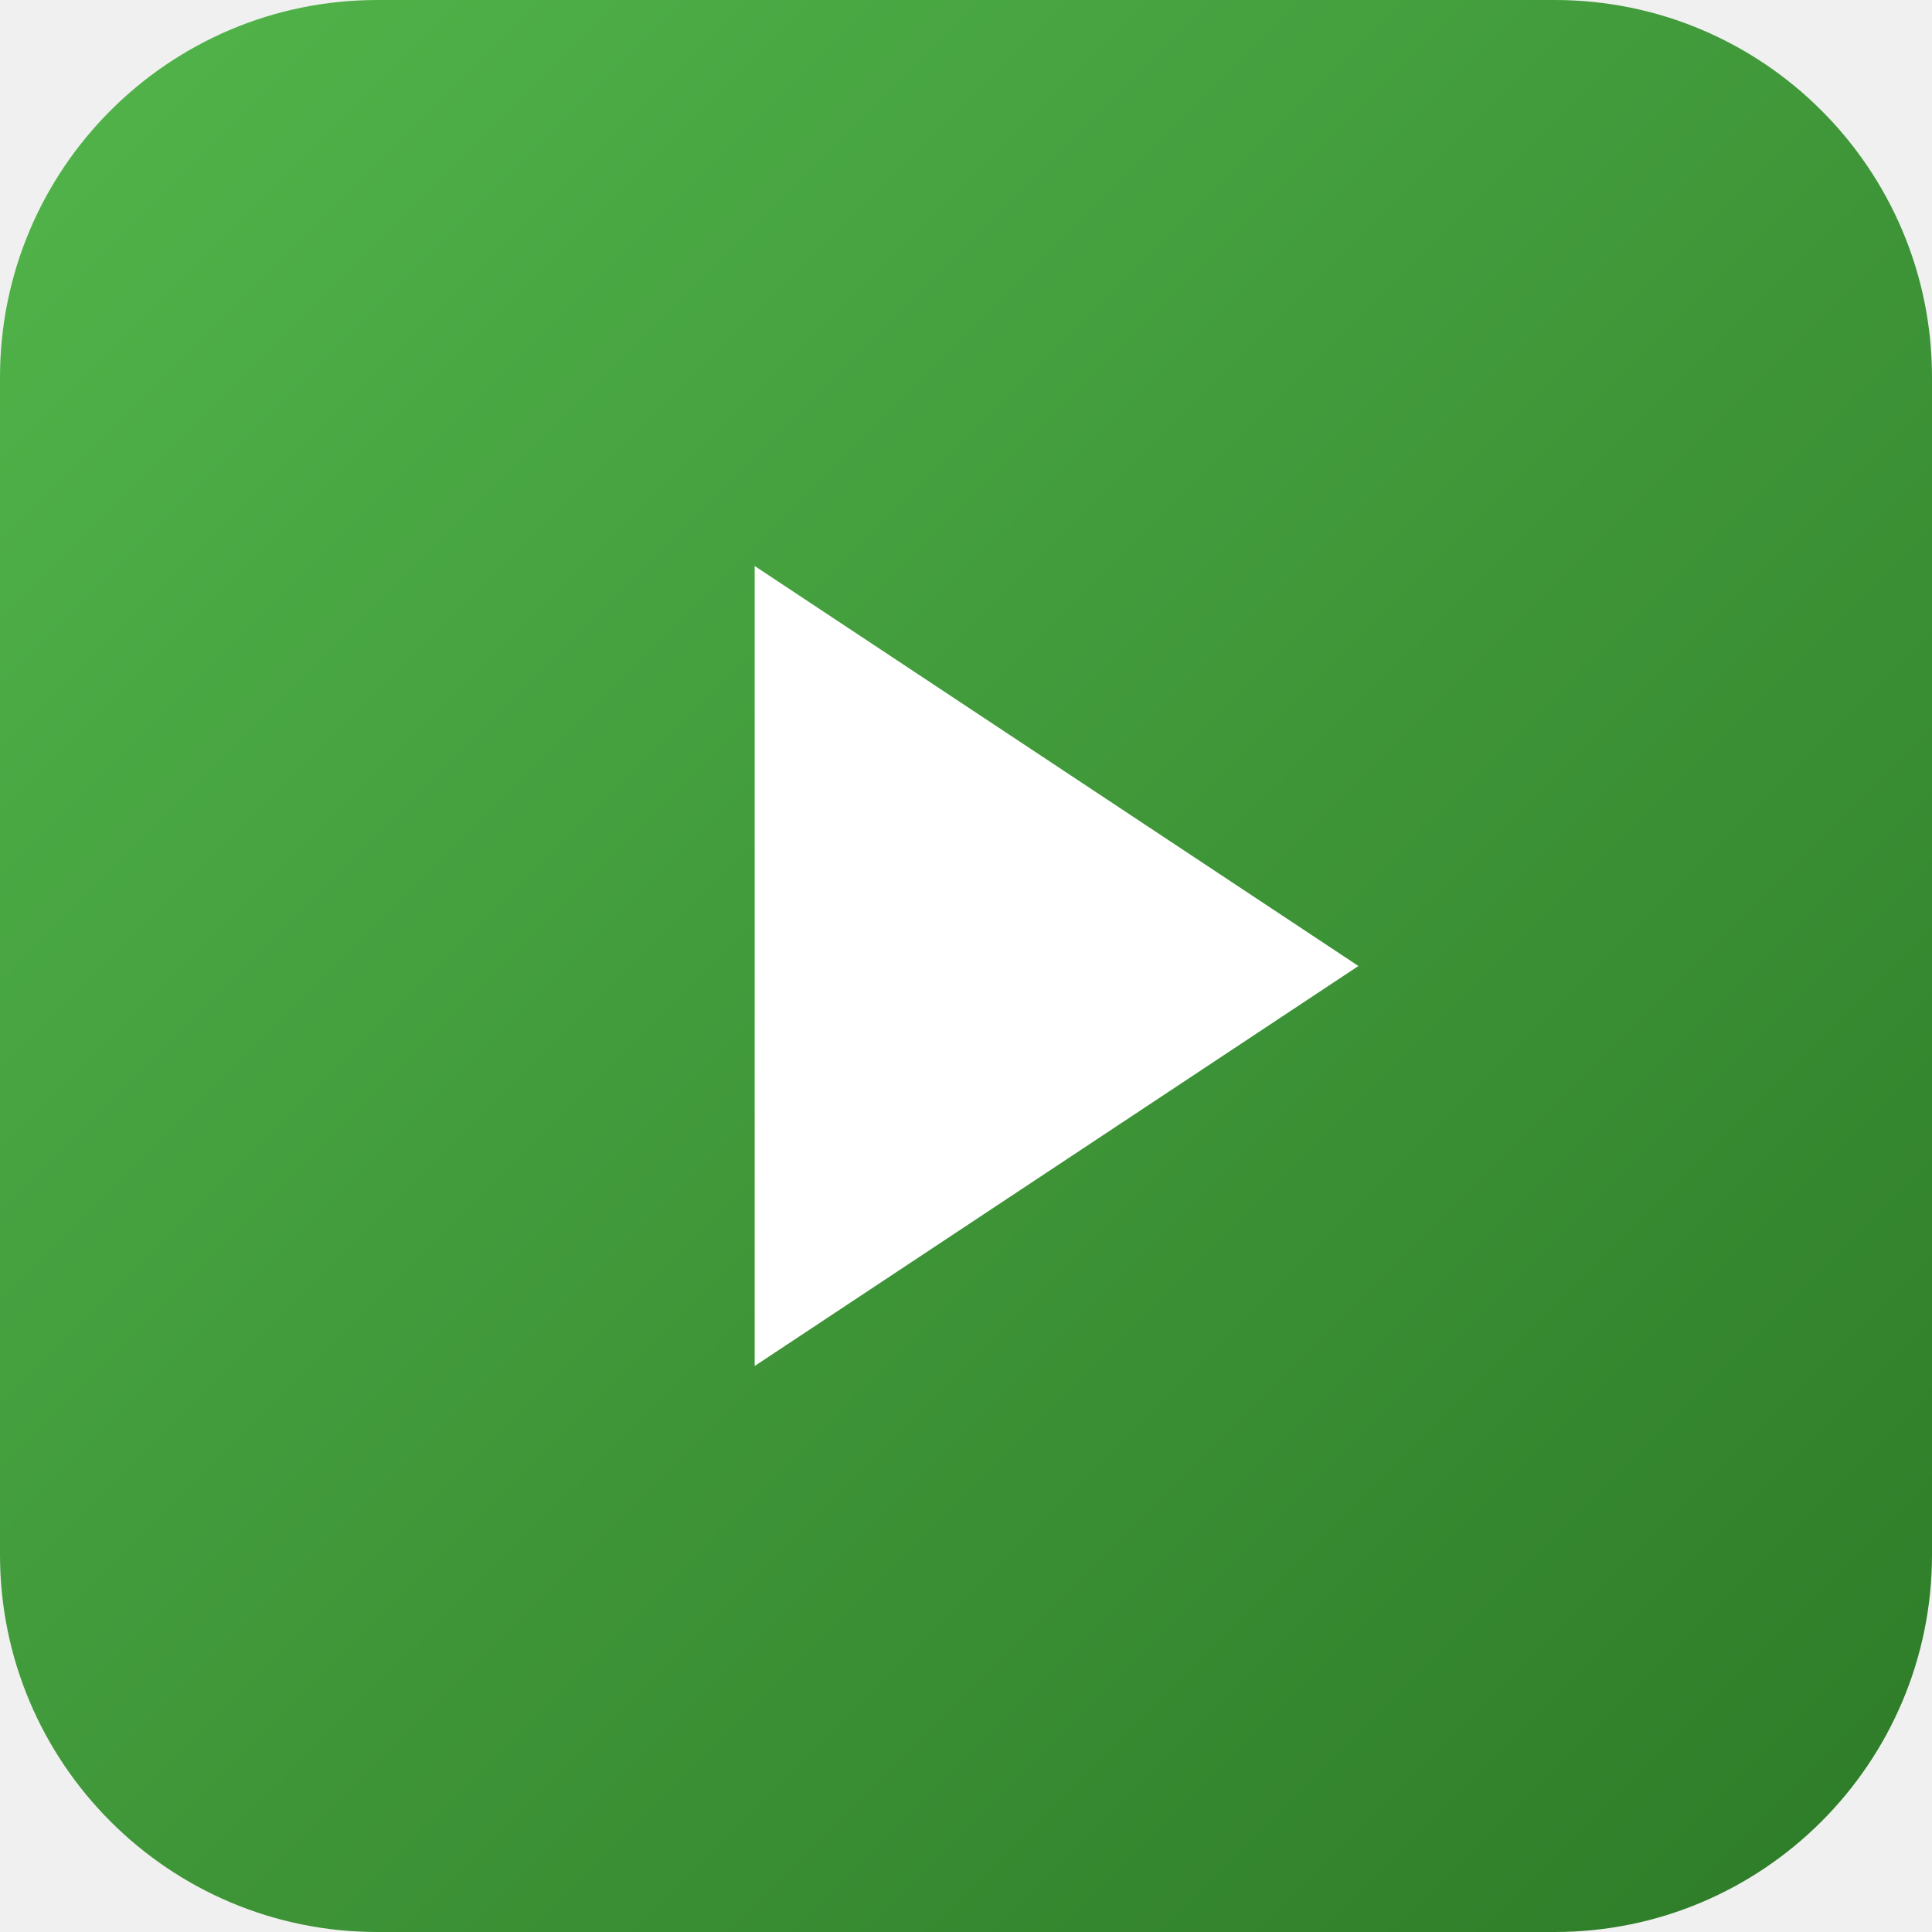
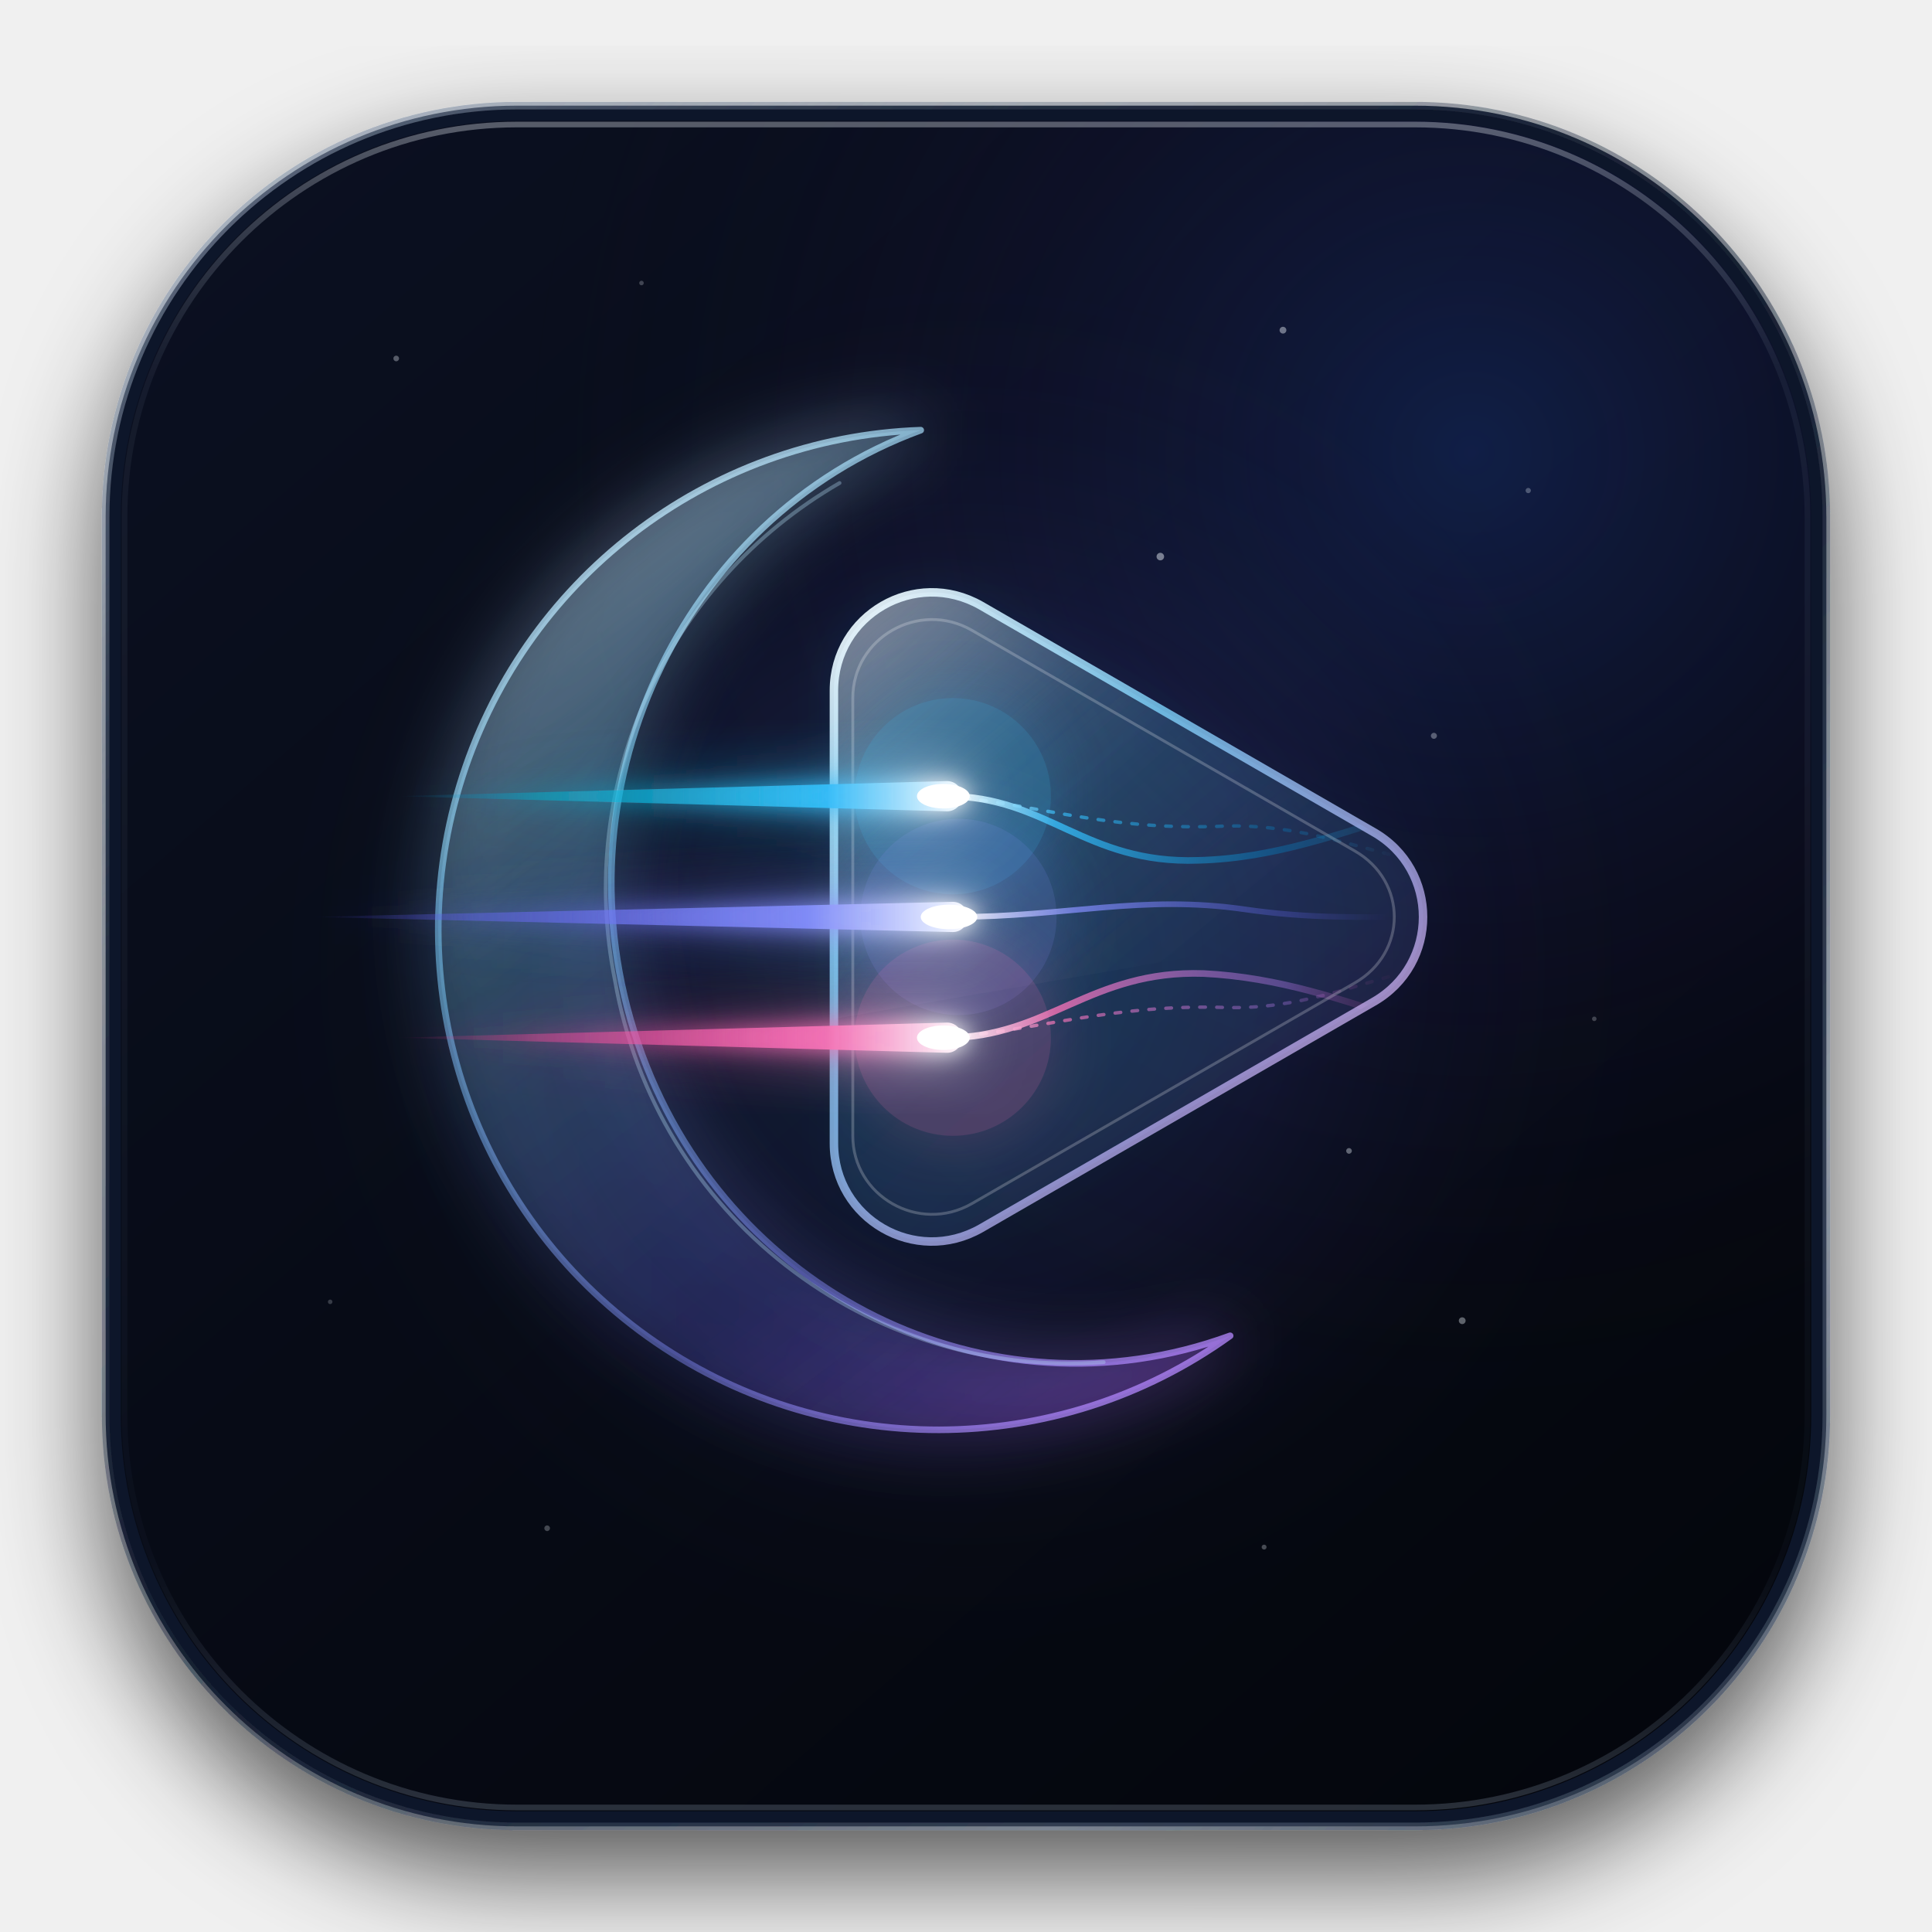
- <svg xmlns="http://www.w3.org/2000/svg" viewBox="0 0 512 512" width="512" height="512">
+ <svg xmlns="http://www.w3.org/2000/svg" viewBox="0 0 1024 1024" width="1024" height="1024" fill="none">
  <defs>
-     <linearGradient id="bg" x1="0%" y1="0%" x2="100%" y2="100%">
-       <stop offset="0%" stop-color="#52B54B" />
-       <stop offset="100%" stop-color="#2D7A27" />
+     <clipPath id="squircleClip">
+       <rect x="64" y="64" width="896" height="896" rx="210" ry="210" />
+     </clipPath>
+     <clipPath id="prismClip">
+       <path d="M 442 366 C 442 326 485 301 520 321 L 728 441 C 763 461 763 511 728 531 L 520 651 C 485 671 442 646 442 606 Z" />
+     </clipPath>
+     <linearGradient id="bgBaseGrad" x1="120" y1="80" x2="880" y2="960" gradientUnits="userSpaceOnUse">
+       <stop offset="0%" stop-color="#0B1021" />
+       <stop offset="45%" stop-color="#070B16" />
+       <stop offset="100%" stop-color="#04060C" />
    </linearGradient>
+     <radialGradient id="nebulaTopRight" cx="780" cy="240" r="520" gradientUnits="userSpaceOnUse">
+       <stop offset="0%" stop-color="#1E3A8A" stop-opacity="0.42" />
+       <stop offset="55%" stop-color="#1E1B4B" stop-opacity="0.18" />
+       <stop offset="100%" stop-color="#070B16" stop-opacity="0" />
+     </radialGradient>
+     <radialGradient id="nebulaCenterGlow" cx="512" cy="512" r="380" gradientUnits="userSpaceOnUse">
+       <stop offset="0%" stop-color="#38BDF8" stop-opacity="0.16" />
+       <stop offset="45%" stop-color="#6366F1" stop-opacity="0.10" />
+       <stop offset="100%" stop-color="#070B16" stop-opacity="0" />
+     </radialGradient>
+     <linearGradient id="outerRimGrad" x1="100" y1="64" x2="924" y2="960" gradientUnits="userSpaceOnUse">
+       <stop offset="0%" stop-color="#94A3B8" stop-opacity="0.65" />
+       <stop offset="25%" stop-color="#475569" stop-opacity="0.35" />
+       <stop offset="50%" stop-color="#1E293B" stop-opacity="0.5" />
+       <stop offset="80%" stop-color="#64748B" stop-opacity="0.4" />
+       <stop offset="100%" stop-color="#334155" stop-opacity="0.7" />
+     </linearGradient>
+     <linearGradient id="innerRimGrad" x1="512" y1="68" x2="512" y2="956" gradientUnits="userSpaceOnUse">
+       <stop offset="0%" stop-color="#E2E8F0" stop-opacity="0.35" />
+       <stop offset="15%" stop-color="#64748B" stop-opacity="0.12" />
+       <stop offset="85%" stop-color="#1E293B" stop-opacity="0.15" />
+       <stop offset="100%" stop-color="#94A3B8" stop-opacity="0.25" />
+     </linearGradient>
+     <linearGradient id="crescentBodyGrad" x1="260" y1="240" x2="640" y2="740" gradientUnits="userSpaceOnUse">
+       <stop offset="0%" stop-color="#E0F2FE" stop-opacity="0.32" />
+       <stop offset="35%" stop-color="#7DD3FC" stop-opacity="0.16" />
+       <stop offset="70%" stop-color="#6366F1" stop-opacity="0.14" />
+       <stop offset="100%" stop-color="#A855F7" stop-opacity="0.26" />
+     </linearGradient>
+     <linearGradient id="crescentBorderGrad" x1="280" y1="220" x2="650" y2="760" gradientUnits="userSpaceOnUse">
+       <stop offset="0%" stop-color="#F0F9FF" stop-opacity="0.9" />
+       <stop offset="30%" stop-color="#7DD3FC" stop-opacity="0.55" />
+       <stop offset="70%" stop-color="#818CF8" stop-opacity="0.45" />
+       <stop offset="100%" stop-color="#C084FC" stop-opacity="0.85" />
+     </linearGradient>
+     <linearGradient id="prismBodyGrad" x1="440" y1="310" x2="750" y2="660" gradientUnits="userSpaceOnUse">
+       <stop offset="0%" stop-color="#E0F2FE" stop-opacity="0.28" />
+       <stop offset="40%" stop-color="#38BDF8" stop-opacity="0.14" />
+       <stop offset="75%" stop-color="#818CF8" stop-opacity="0.12" />
+       <stop offset="100%" stop-color="#F472B6" stop-opacity="0.20" />
+     </linearGradient>
+     <linearGradient id="prismSpecularGrad" x1="450" y1="315" x2="620" y2="520" gradientUnits="userSpaceOnUse">
+       <stop offset="0%" stop-color="#FFFFFF" stop-opacity="0.30" />
+       <stop offset="45%" stop-color="#BAE6FD" stop-opacity="0.08" />
+       <stop offset="100%" stop-color="#FFFFFF" stop-opacity="0" />
+     </linearGradient>
+     <linearGradient id="prismEdgeGrad" x1="442" y1="305" x2="755" y2="665" gradientUnits="userSpaceOnUse">
+       <stop offset="0%" stop-color="#FFFFFF" stop-opacity="0.95" />
+       <stop offset="35%" stop-color="#7DD3FC" stop-opacity="0.80" />
+       <stop offset="70%" stop-color="#C4B5FD" stop-opacity="0.70" />
+       <stop offset="100%" stop-color="#F9A8D4" stop-opacity="0.90" />
+     </linearGradient>
+     <linearGradient id="cyanTrailGrad" x1="210" y1="422" x2="515" y2="422" gradientUnits="userSpaceOnUse">
+       <stop offset="0%" stop-color="#0284C7" stop-opacity="0" />
+       <stop offset="25%" stop-color="#06B6D4" stop-opacity="0.45" />
+       <stop offset="75%" stop-color="#38BDF8" stop-opacity="0.95" />
+       <stop offset="95%" stop-color="#E0F2FE" stop-opacity="1" />
+       <stop offset="100%" stop-color="#FFFFFF" stop-opacity="1" />
+     </linearGradient>
+     <linearGradient id="indigoTrailGrad" x1="165" y1="486" x2="515" y2="486" gradientUnits="userSpaceOnUse">
+       <stop offset="0%" stop-color="#4F46E5" stop-opacity="0" />
+       <stop offset="25%" stop-color="#6366F1" stop-opacity="0.45" />
+       <stop offset="75%" stop-color="#818CF8" stop-opacity="0.95" />
+       <stop offset="95%" stop-color="#E0E7FF" stop-opacity="1" />
+       <stop offset="100%" stop-color="#FFFFFF" stop-opacity="1" />
+     </linearGradient>
+     <linearGradient id="pinkTrailGrad" x1="210" y1="550" x2="515" y2="550" gradientUnits="userSpaceOnUse">
+       <stop offset="0%" stop-color="#DB2777" stop-opacity="0" />
+       <stop offset="25%" stop-color="#EC4899" stop-opacity="0.45" />
+       <stop offset="75%" stop-color="#F472B6" stop-opacity="0.95" />
+       <stop offset="95%" stop-color="#FCE7F3" stop-opacity="1" />
+       <stop offset="100%" stop-color="#FFFFFF" stop-opacity="1" />
+     </linearGradient>
+     <linearGradient id="cyanWaveGrad" x1="500" y1="422" x2="740" y2="470" gradientUnits="userSpaceOnUse">
+       <stop offset="0%" stop-color="#FFFFFF" stop-opacity="0.95" />
+       <stop offset="25%" stop-color="#38BDF8" stop-opacity="0.80" />
+       <stop offset="75%" stop-color="#0284C7" stop-opacity="0.35" />
+       <stop offset="100%" stop-color="#38BDF8" stop-opacity="0" />
+     </linearGradient>
+     <linearGradient id="indigoWaveGrad" x1="500" y1="486" x2="735" y2="486" gradientUnits="userSpaceOnUse">
+       <stop offset="0%" stop-color="#FFFFFF" stop-opacity="0.9" />
+       <stop offset="30%" stop-color="#818CF8" stop-opacity="0.75" />
+       <stop offset="80%" stop-color="#6366F1" stop-opacity="0.25" />
+       <stop offset="100%" stop-color="#6366F1" stop-opacity="0" />
+     </linearGradient>
+     <linearGradient id="pinkWaveGrad" x1="500" y1="550" x2="740" y2="505" gradientUnits="userSpaceOnUse">
+       <stop offset="0%" stop-color="#FFFFFF" stop-opacity="0.95" />
+       <stop offset="25%" stop-color="#F472B6" stop-opacity="0.80" />
+       <stop offset="75%" stop-color="#C084FC" stop-opacity="0.35" />
+       <stop offset="100%" stop-color="#EC4899" stop-opacity="0" />
+     </linearGradient>
+     <filter id="iconDropShadow" x="0" y="0" width="1024" height="1024" filterUnits="userSpaceOnUse">
+       <feDropShadow dx="0" dy="24" stdDeviation="28" flood-color="#000000" flood-opacity="0.65" />
+     </filter>
+     <filter id="softAmbientGlow" x="-30%" y="-30%" width="160%" height="160%">
+       <feGaussianBlur stdDeviation="18" result="blur" />
+       <feComposite in="SourceGraphic" in2="blur" operator="over" />
+     </filter>
+     <filter id="neonTrailGlow" x="-40%" y="-200%" width="180%" height="500%">
+       <feGaussianBlur in="SourceGraphic" stdDeviation="6" result="blur1" />
+       <feGaussianBlur in="SourceGraphic" stdDeviation="16" result="blur2" />
+       <feMerge>
+         <feMergeNode in="blur2" />
+         <feMergeNode in="blur1" />
+         <feMergeNode in="SourceGraphic" />
+       </feMerge>
+     </filter>
+     <filter id="prismDropShadow" x="-25%" y="-25%" width="150%" height="150%">
+       <feDropShadow dx="-8" dy="14" stdDeviation="18" flood-color="#020617" flood-opacity="0.7" />
+       <feDropShadow dx="0" dy="0" stdDeviation="12" flood-color="#38BDF8" flood-opacity="0.22" />
+     </filter>
  </defs>
-   <rect width="512" height="512" rx="100" fill="url(#bg)" />
-   <path d="M 200 150 L 360 256 L 200 362 Z" fill="#ffffff" />
+   <g filter="url(#iconDropShadow)">
+     <rect x="56" y="56" width="912" height="912" rx="218" ry="218" fill="#0F172A" stroke="url(#outerRimGrad)" stroke-width="4" />
+   </g>
+   <g clip-path="url(#squircleClip)">
+     <rect x="64" y="64" width="896" height="896" fill="url(#bgBaseGrad)" />
+     <rect x="64" y="64" width="896" height="896" fill="url(#nebulaTopRight)" />
+     <rect x="64" y="64" width="896" height="896" fill="url(#nebulaCenterGlow)" />
+     <g fill="#E2E8F0">
+       <circle cx="210" cy="190" r="1.5" opacity="0.35" />
+       <circle cx="340" cy="150" r="1.2" opacity="0.25" />
+       <circle cx="680" cy="175" r="1.8" opacity="0.45" />
+       <circle cx="810" cy="260" r="1.4" opacity="0.30" />
+       <circle cx="760" cy="390" r="1.6" opacity="0.35" />
+       <circle cx="845" cy="540" r="1.2" opacity="0.25" />
+       <circle cx="775" cy="700" r="1.8" opacity="0.40" />
+       <circle cx="670" cy="820" r="1.3" opacity="0.30" />
+       <circle cx="290" cy="810" r="1.5" opacity="0.28" />
+       <circle cx="175" cy="690" r="1.2" opacity="0.22" />
+       <circle cx="615" cy="295" r="2.0" opacity="0.50" />
+       <circle cx="715" cy="610" r="1.5" opacity="0.40" />
+     </g>
+     <g filter="url(#softAmbientGlow)">
+       <path d="M 488 228            A 265 265 0 1 0 652 708            A 228 236 0 1 1 488 228 Z" fill="url(#crescentBodyGrad)" stroke="url(#crescentBorderGrad)" stroke-width="3.5" stroke-linejoin="round" />
+       <path d="M 445 256            A 248 248 0 0 0 326 520            A 245 245 0 0 0 585 722" stroke="#BAE6FD" stroke-width="2" stroke-linecap="round" opacity="0.32" fill="none" />
+     </g>
+     <g filter="url(#prismDropShadow)">
+       <path d="M 442 366 C 442 326 485 301 520 321 L 728 441 C 763 461 763 511 728 531 L 520 651 C 485 671 442 646 442 606 Z" fill="url(#prismBodyGrad)" />
+       <path d="M 442 366 C 442 326 485 301 520 321 L 728 441 C 745 451 754 468 754 486 L 442 540 Z" fill="url(#prismSpecularGrad)" />
+     </g>
+     <g clip-path="url(#prismClip)">
+       <circle cx="505" cy="422" r="52" fill="#38BDF8" opacity="0.22" filter="url(#softAmbientGlow)" />
+       <circle cx="508" cy="486" r="52" fill="#818CF8" opacity="0.22" filter="url(#softAmbientGlow)" />
+       <circle cx="505" cy="550" r="52" fill="#F472B6" opacity="0.22" filter="url(#softAmbientGlow)" />
+       <path d="M 502 422 C 555 422, 575 458, 635 456 C 675 455, 710 442, 748 430" stroke="url(#cyanWaveGrad)" stroke-width="3.5" stroke-linecap="round" fill="none" />
+       <path d="M 502 422 C 548 426, 585 440, 645 438 C 685 436, 715 448, 745 455" stroke="url(#cyanWaveGrad)" stroke-width="1.8" stroke-dasharray="3 6" stroke-linecap="round" opacity="0.85" fill="none" />
+       <path d="M 506 486 C 565 486, 605 474, 660 482 C 695 487, 720 486, 752 486" stroke="url(#indigoWaveGrad)" stroke-width="3" stroke-linecap="round" fill="none" />
+       <path d="M 502 550 C 555 550, 578 514, 638 516 C 678 518, 712 530, 748 542" stroke="url(#pinkWaveGrad)" stroke-width="3.5" stroke-linecap="round" fill="none" />
+       <path d="M 502 550 C 550 546, 590 532, 650 534 C 688 535, 718 522, 746 515" stroke="url(#pinkWaveGrad)" stroke-width="1.8" stroke-dasharray="3 6" stroke-linecap="round" opacity="0.85" fill="none" />
+     </g>
+     <path d="M 442 366 C 442 326 485 301 520 321 L 728 441 C 763 461 763 511 728 531 L 520 651 C 485 671 442 646 442 606 Z" stroke="url(#prismEdgeGrad)" stroke-width="4.5" stroke-linejoin="round" fill="none" />
+     <path d="M 452 370 C 452 338 487 318 515 334 L 718 451 C 746 467 746 505 718 521 L 515 638 C 487 654 452 634 452 602 Z" stroke="#FFFFFF" stroke-opacity="0.22" stroke-width="1.5" stroke-linejoin="round" fill="none" />
+     <g filter="url(#neonTrailGlow)">
+       <path d="M 210 422 L 502 414 A 8 8 0 0 1 502 430 Z" fill="url(#cyanTrailGrad)" />
+       <ellipse cx="500" cy="422" rx="14" ry="6.5" fill="#FFFFFF" />
+     </g>
+     <g filter="url(#neonTrailGlow)">
+       <path d="M 165 486 L 505 478 A 8 8 0 0 1 505 494 Z" fill="url(#indigoTrailGrad)" />
+       <ellipse cx="503" cy="486" rx="15" ry="6.5" fill="#FFFFFF" />
+     </g>
+     <g filter="url(#neonTrailGlow)">
+       <path d="M 210 550 L 502 542 A 8 8 0 0 1 502 558 Z" fill="url(#pinkTrailGrad)" />
+       <ellipse cx="500" cy="550" rx="14" ry="6.5" fill="#FFFFFF" />
+     </g>
+     <rect x="66" y="66" width="892" height="892" rx="208" ry="208" stroke="url(#innerRimGrad)" stroke-width="3" fill="none" />
+   </g>
</svg>
